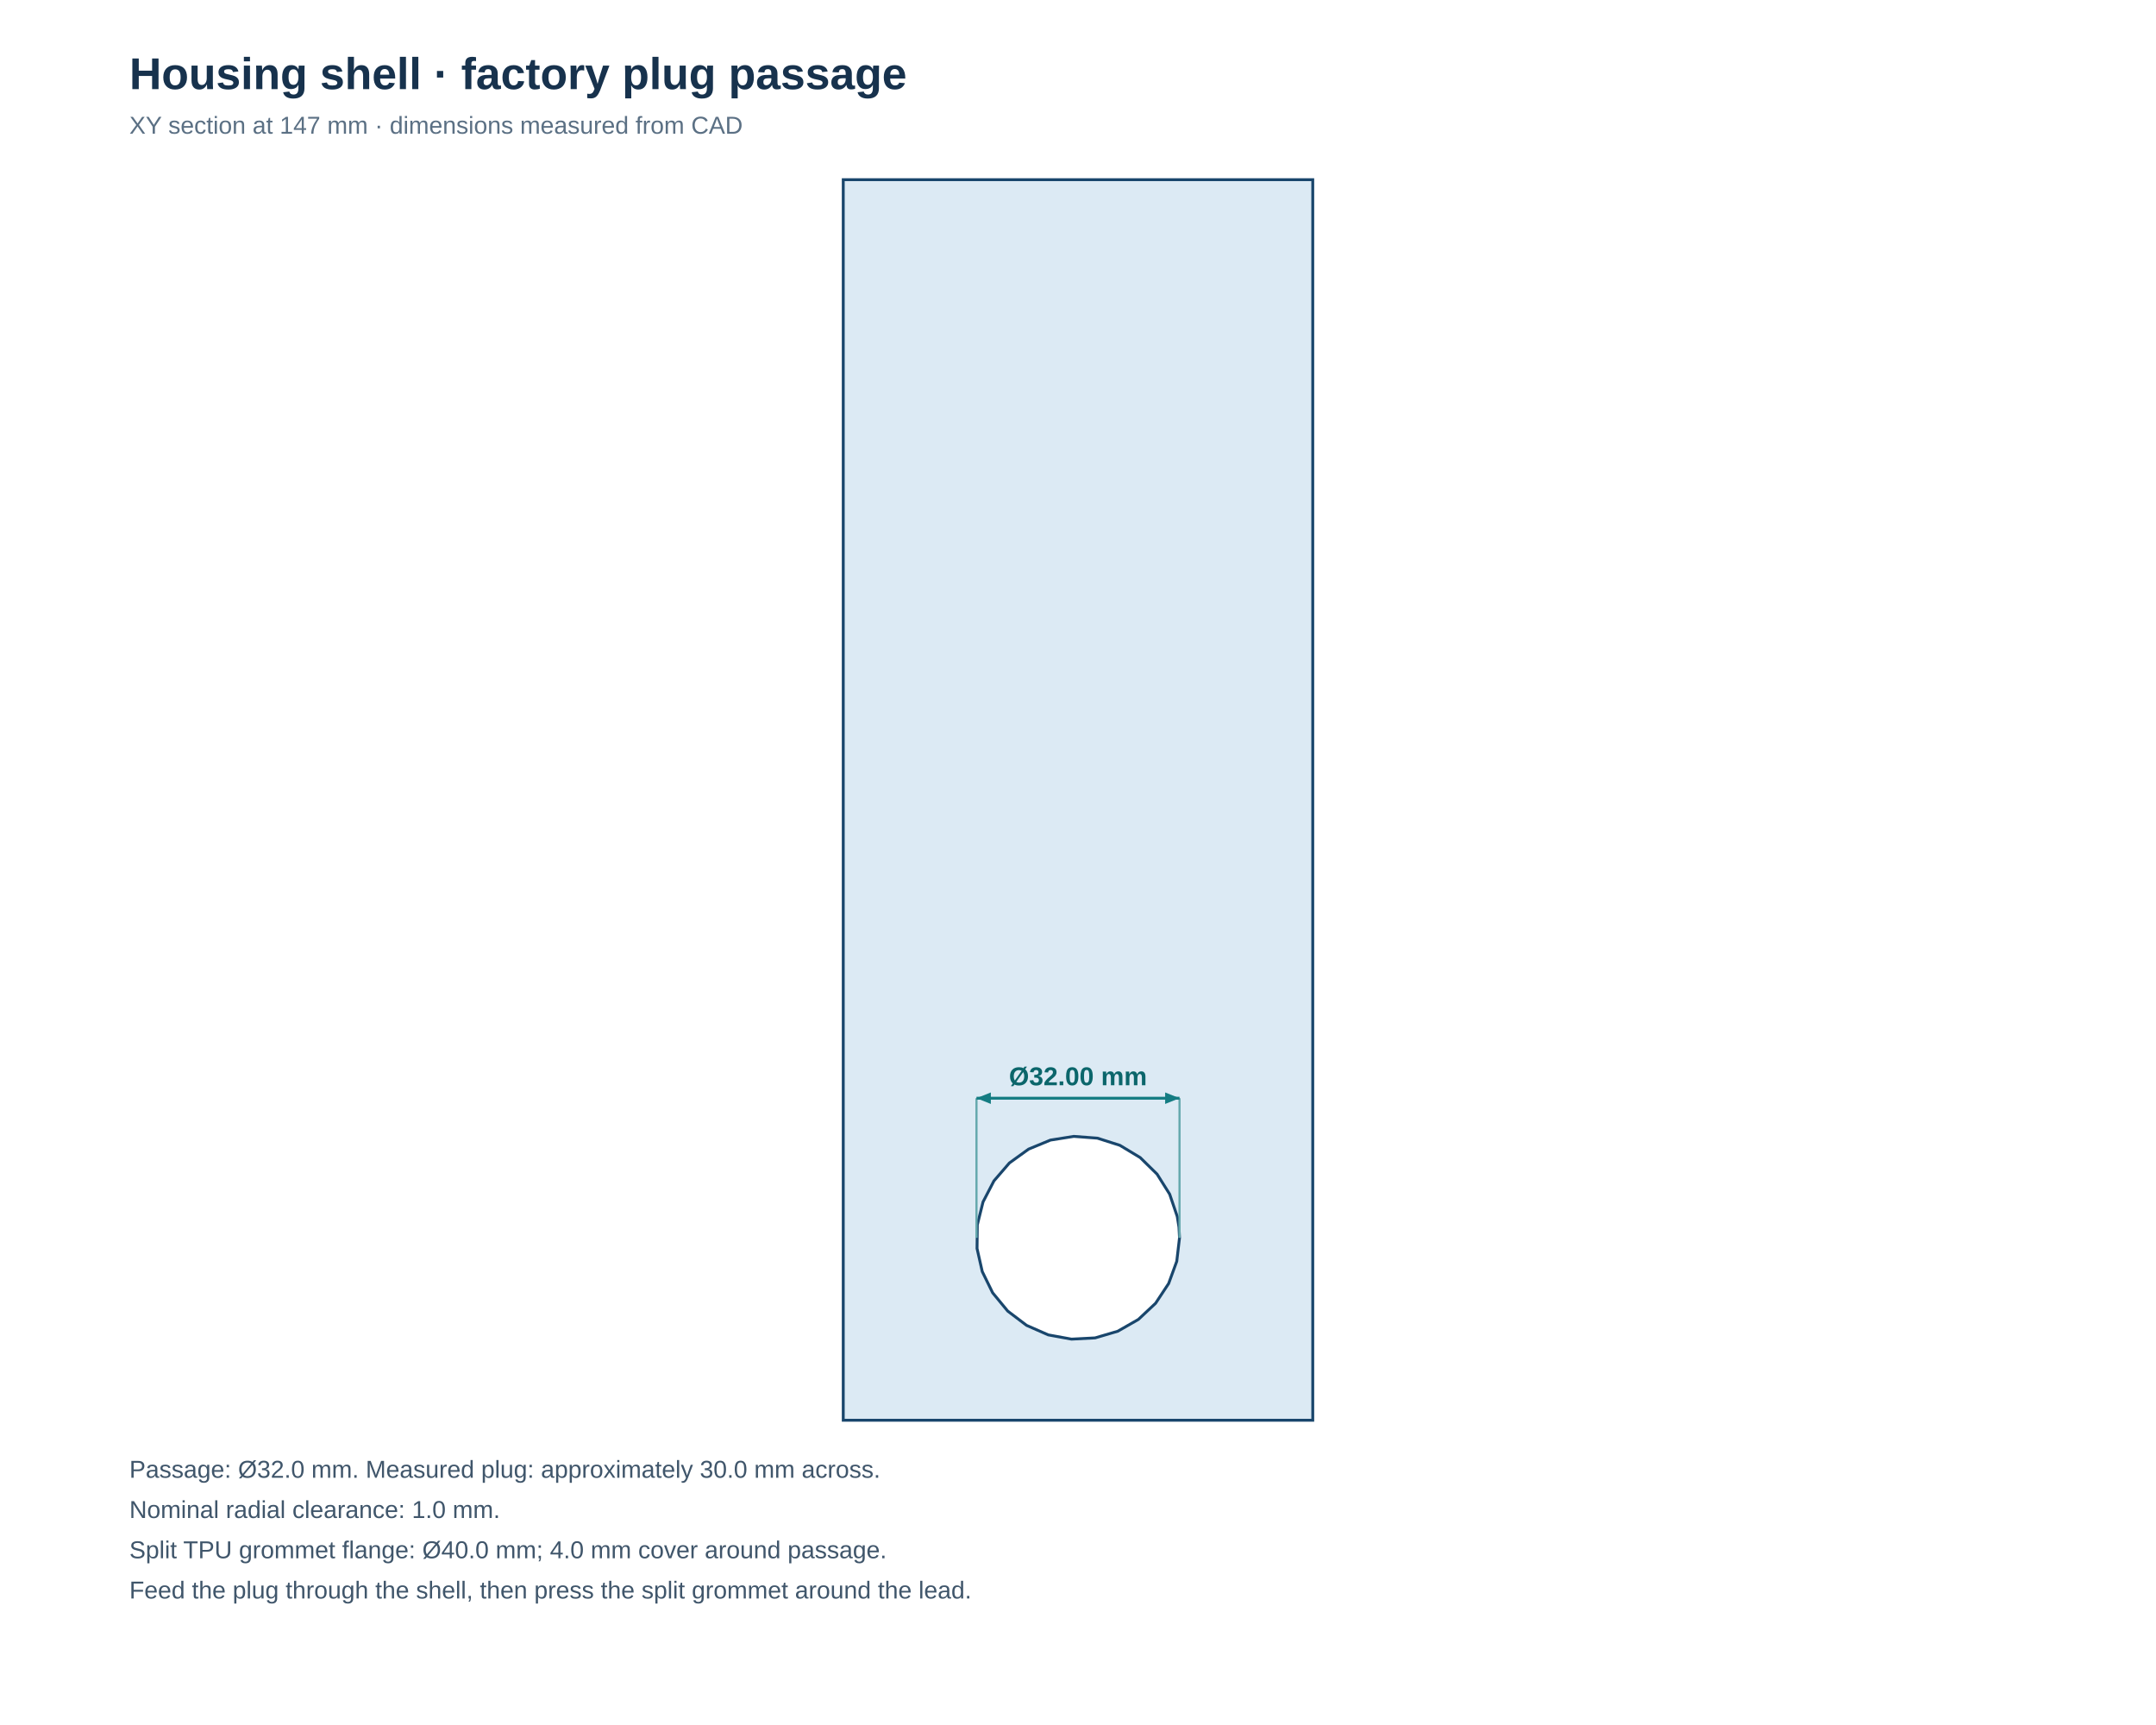
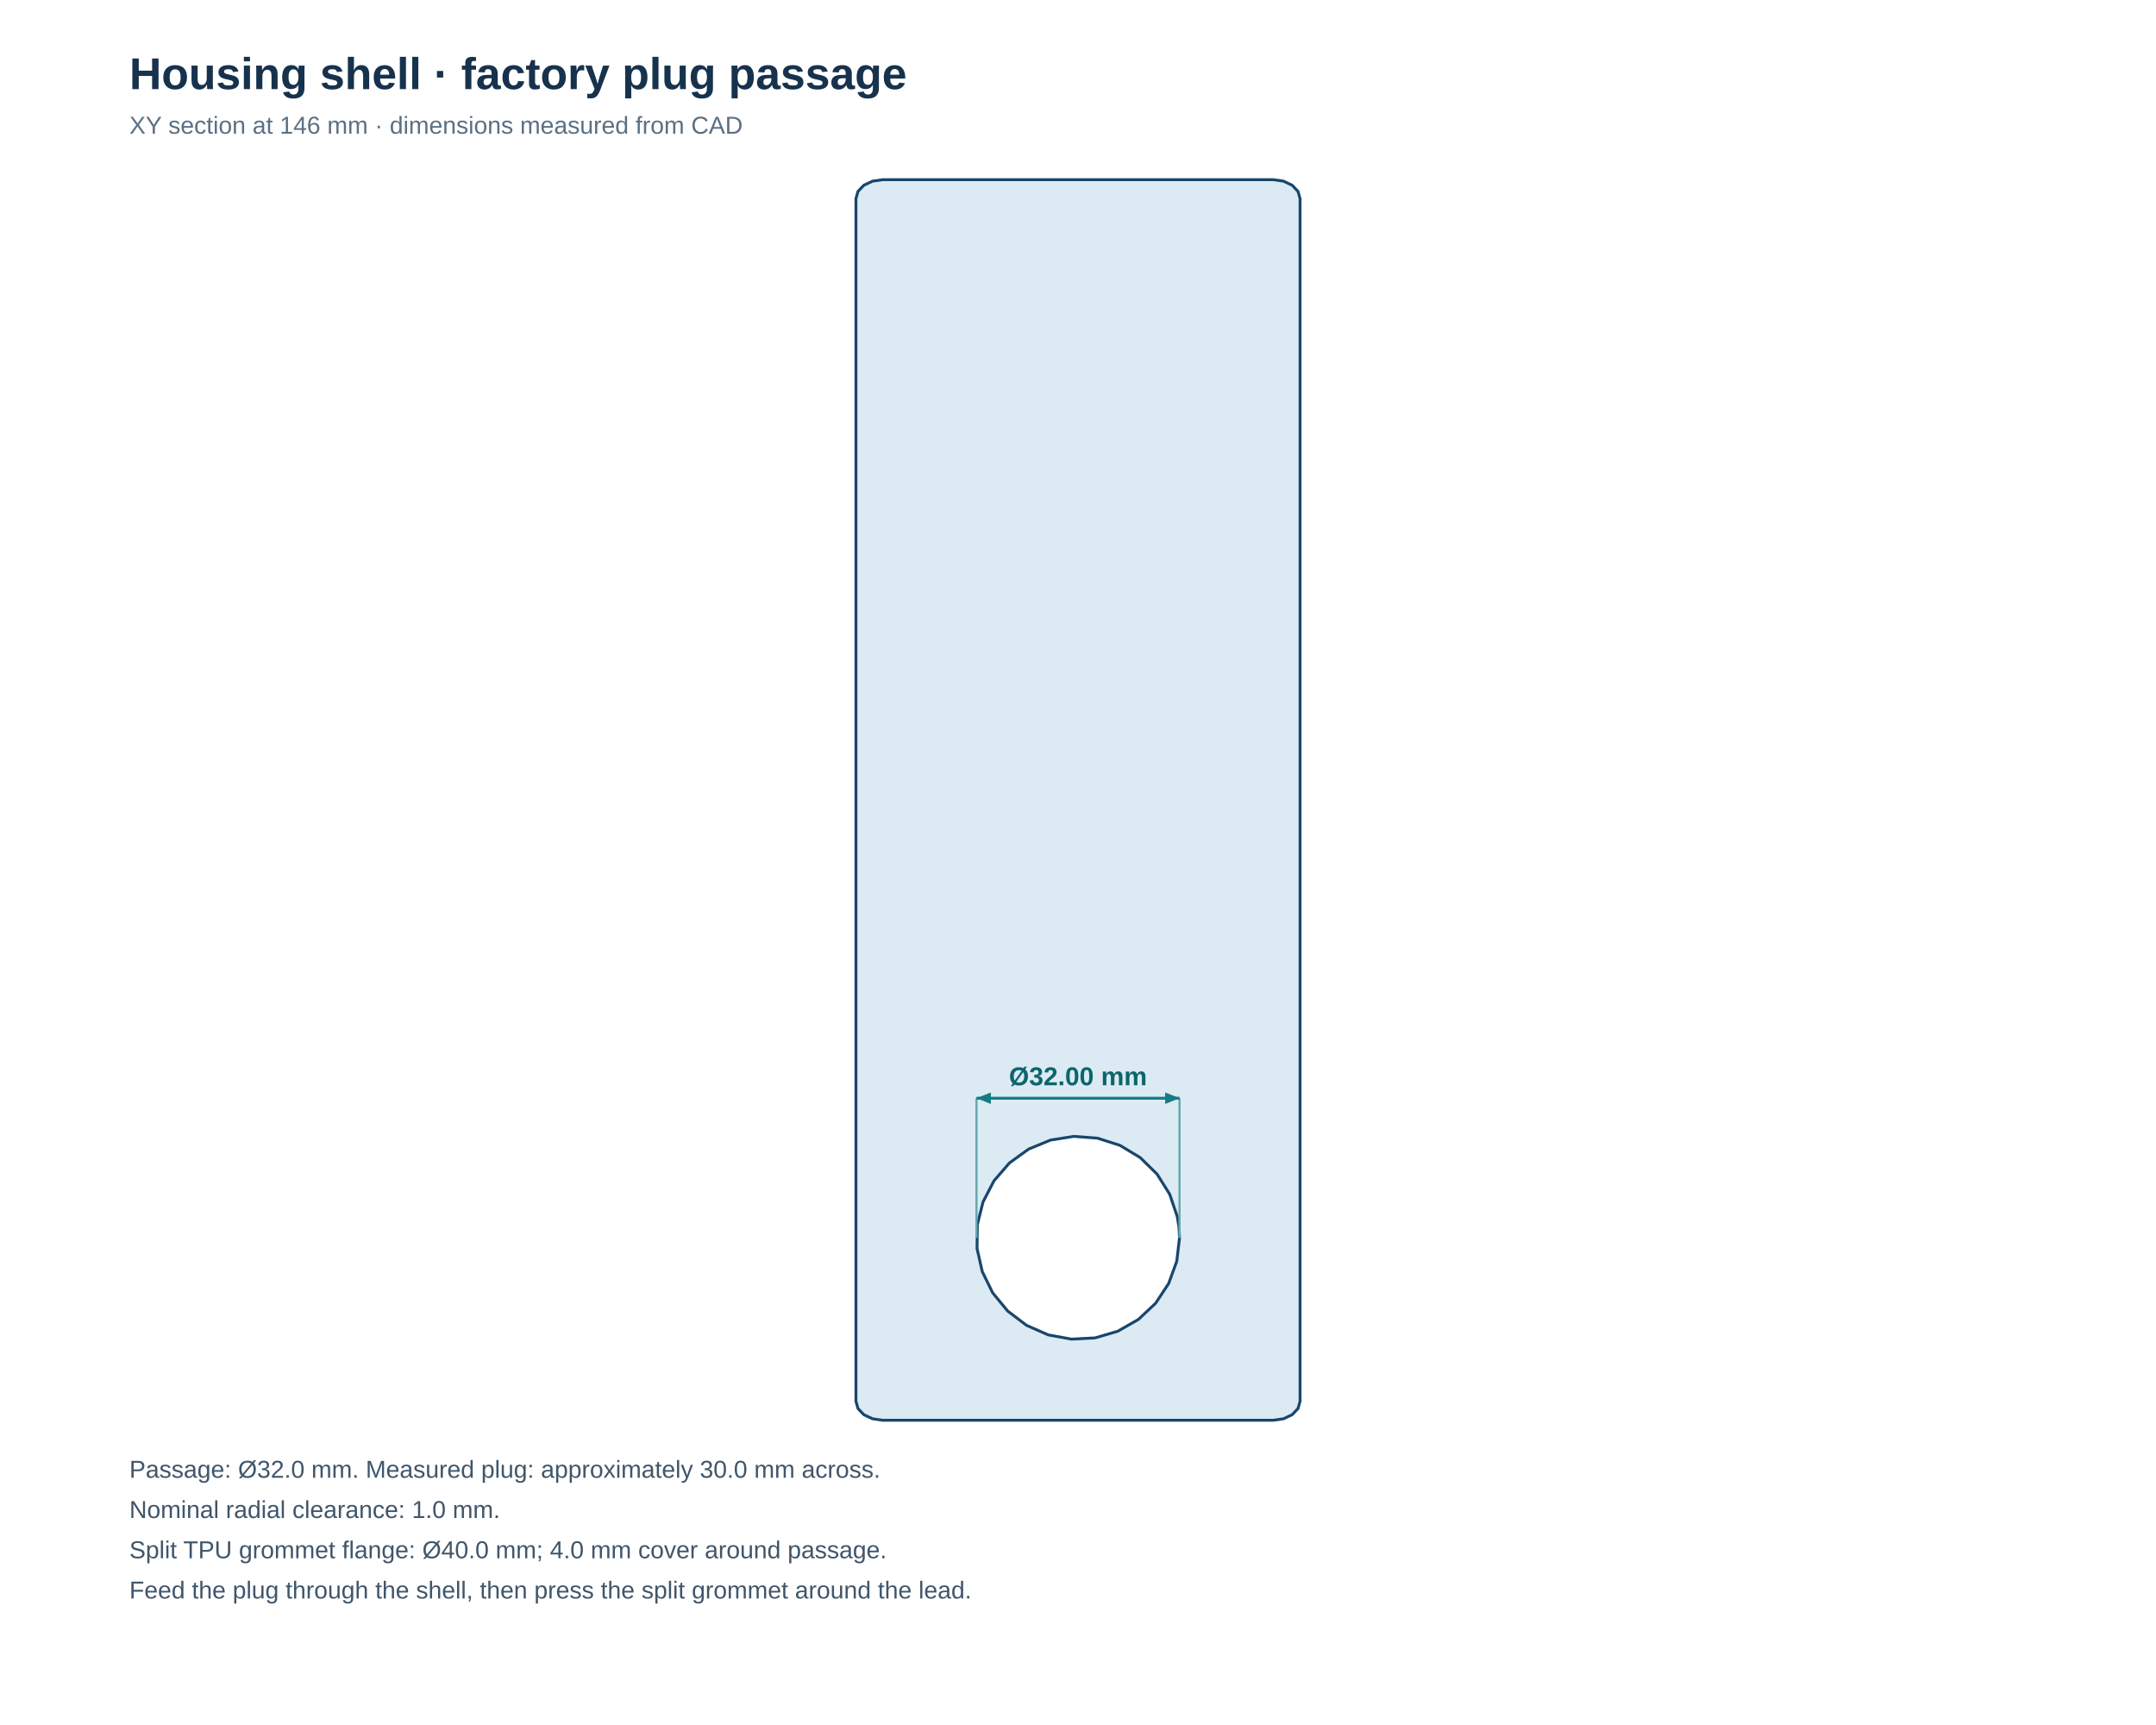
<svg xmlns="http://www.w3.org/2000/svg" width="1500" height="1200" viewBox="0 0 1500 1200">
  <rect width="100%" height="100%" fill="#ffffff" />
  <text x="90" y="62" class="title">Housing shell · factory plug passage</text>
-   <text x="90" y="93" class="subtitle">XY section at 147 mm · dimensions measured from CAD</text>
+   <text x="90" y="93" class="subtitle">XY section at 146 mm · dimensions measured from CAD</text>
  <style>.title{font:700 31px Arial,sans-serif;fill:#17324d}.subtitle{font:17px Arial,sans-serif;fill:#5b7084}.cut{fill:#dceaf4;stroke:#19466c;stroke-width:2;fill-rule:evenodd}.dim{stroke:#147c82;stroke-width:2;fill:none}.ext{stroke:#65a9ad;stroke-width:1.5}.dimtext{font:700 18px Arial,sans-serif;fill:#0b666b}.leader{stroke:#b45d33;stroke-width:2;fill:none}.leadertext{font:700 18px Arial,sans-serif;fill:#9a4923}.note{font:17px Arial,sans-serif;fill:#40566b}</style>
-   <path class="cut" d="M 586.67,125.00 L 586.67,988.00 L 913.33,988.00 L 913.33,125.00 L 586.67,125.00 Z M 820.63,861.09 L 818.71,877.43 L 813.06,892.89 L 803.99,906.62 L 791.99,917.88 L 777.70,926.06 L 761.91,930.71 L 745.48,931.57 L 729.29,928.61 L 714.22,921.99 L 701.10,912.05 L 690.63,899.35 L 683.39,884.58 L 679.76,868.52 L 679.95,852.07 L 683.94,836.10 L 691.52,821.49 L 702.27,809.03 L 715.61,799.40 L 730.82,793.11 L 747.08,790.52 L 763.49,791.76 L 779.17,796.76 L 793.26,805.26 L 805.01,816.79 L 813.77,830.72 L 819.06,846.30 L 820.24,853.65 L 820.63,861.09 Z" />
+   <path class="cut" d="M 885.77,125.00 L 614.23,125.00 L 607.06,126.01 L 600.98,128.88 L 596.92,133.18 L 595.50,138.24 L 595.50,974.76 L 596.92,979.82 L 600.98,984.12 L 607.06,986.99 L 614.23,988.00 L 885.77,988.00 L 892.94,986.99 L 899.02,984.12 L 903.08,979.82 L 904.50,974.76 L 904.50,138.24 L 903.08,133.18 L 899.02,128.88 L 892.94,126.01 L 885.77,125.00 Z M 820.63,861.09 L 818.71,877.43 L 813.06,892.89 L 803.99,906.62 L 791.99,917.88 L 777.70,926.06 L 761.91,930.71 L 745.48,931.57 L 729.29,928.61 L 714.22,921.99 L 701.10,912.05 L 690.63,899.35 L 683.39,884.58 L 679.76,868.52 L 679.95,852.07 L 683.94,836.10 L 691.52,821.49 L 702.27,809.03 L 715.61,799.40 L 730.82,793.11 L 747.08,790.52 L 763.49,791.76 L 779.17,796.76 L 793.26,805.26 L 805.01,816.79 L 813.77,830.72 L 819.06,846.30 L 820.24,853.65 L 820.63,861.09 Z" />
  <line class="ext" x1="679.37" y1="861.09" x2="679.37" y2="763.97" />
  <line class="ext" x1="820.63" y1="861.09" x2="820.63" y2="763.97" />
  <line class="dim" x1="679.37" y1="763.97" x2="820.63" y2="763.97" />
  <polygon fill="#147c82" points="679.37,763.97 689.37,767.97 689.37,759.97" />
  <polygon fill="#147c82" points="820.63,763.97 810.63,767.97 810.63,759.97" />
  <text class="dimtext" text-anchor="middle" x="750.00" y="754.97">Ø32.00 mm</text>
  <text class="note" x="90" y="1028">Passage: Ø32.0 mm. Measured plug: approximately 30.0 mm across.</text>
  <text class="note" x="90" y="1056">Nominal radial clearance: 1.0 mm.</text>
  <text class="note" x="90" y="1084">Split TPU grommet flange: Ø40.0 mm; 4.0 mm cover around passage.</text>
  <text class="note" x="90" y="1112">Feed the plug through the shell, then press the split grommet around the lead.</text>
</svg>
